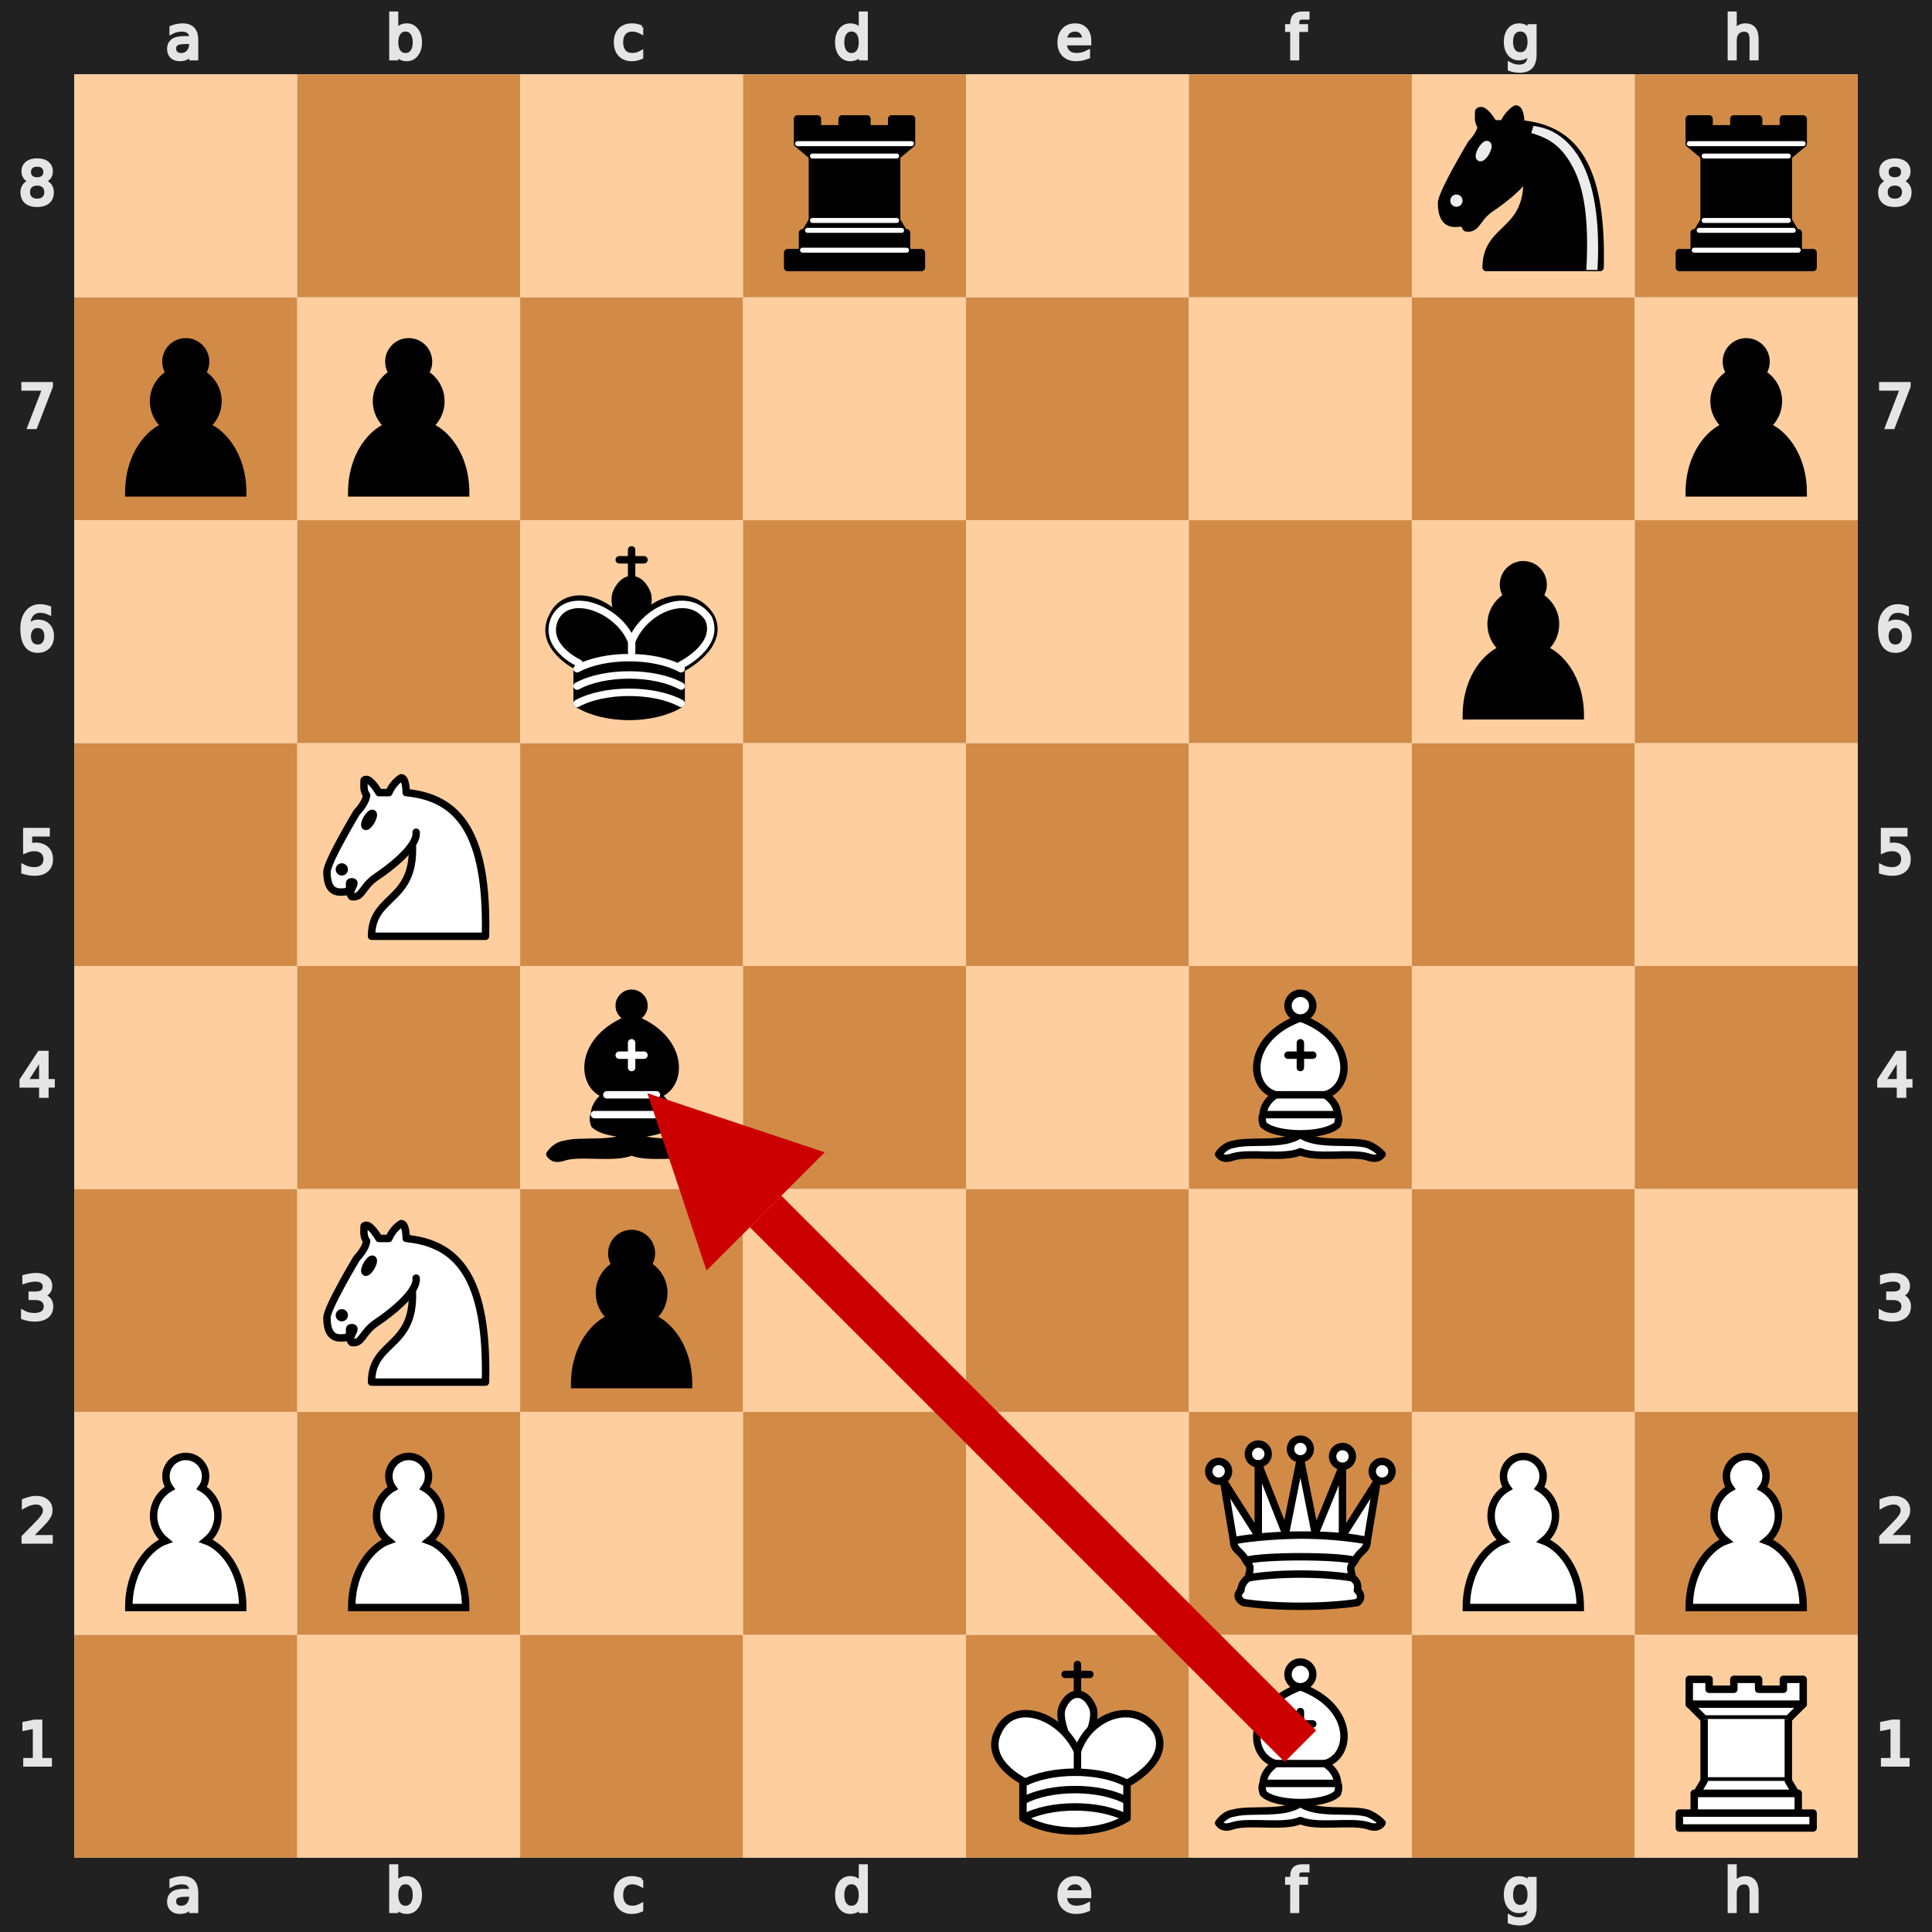
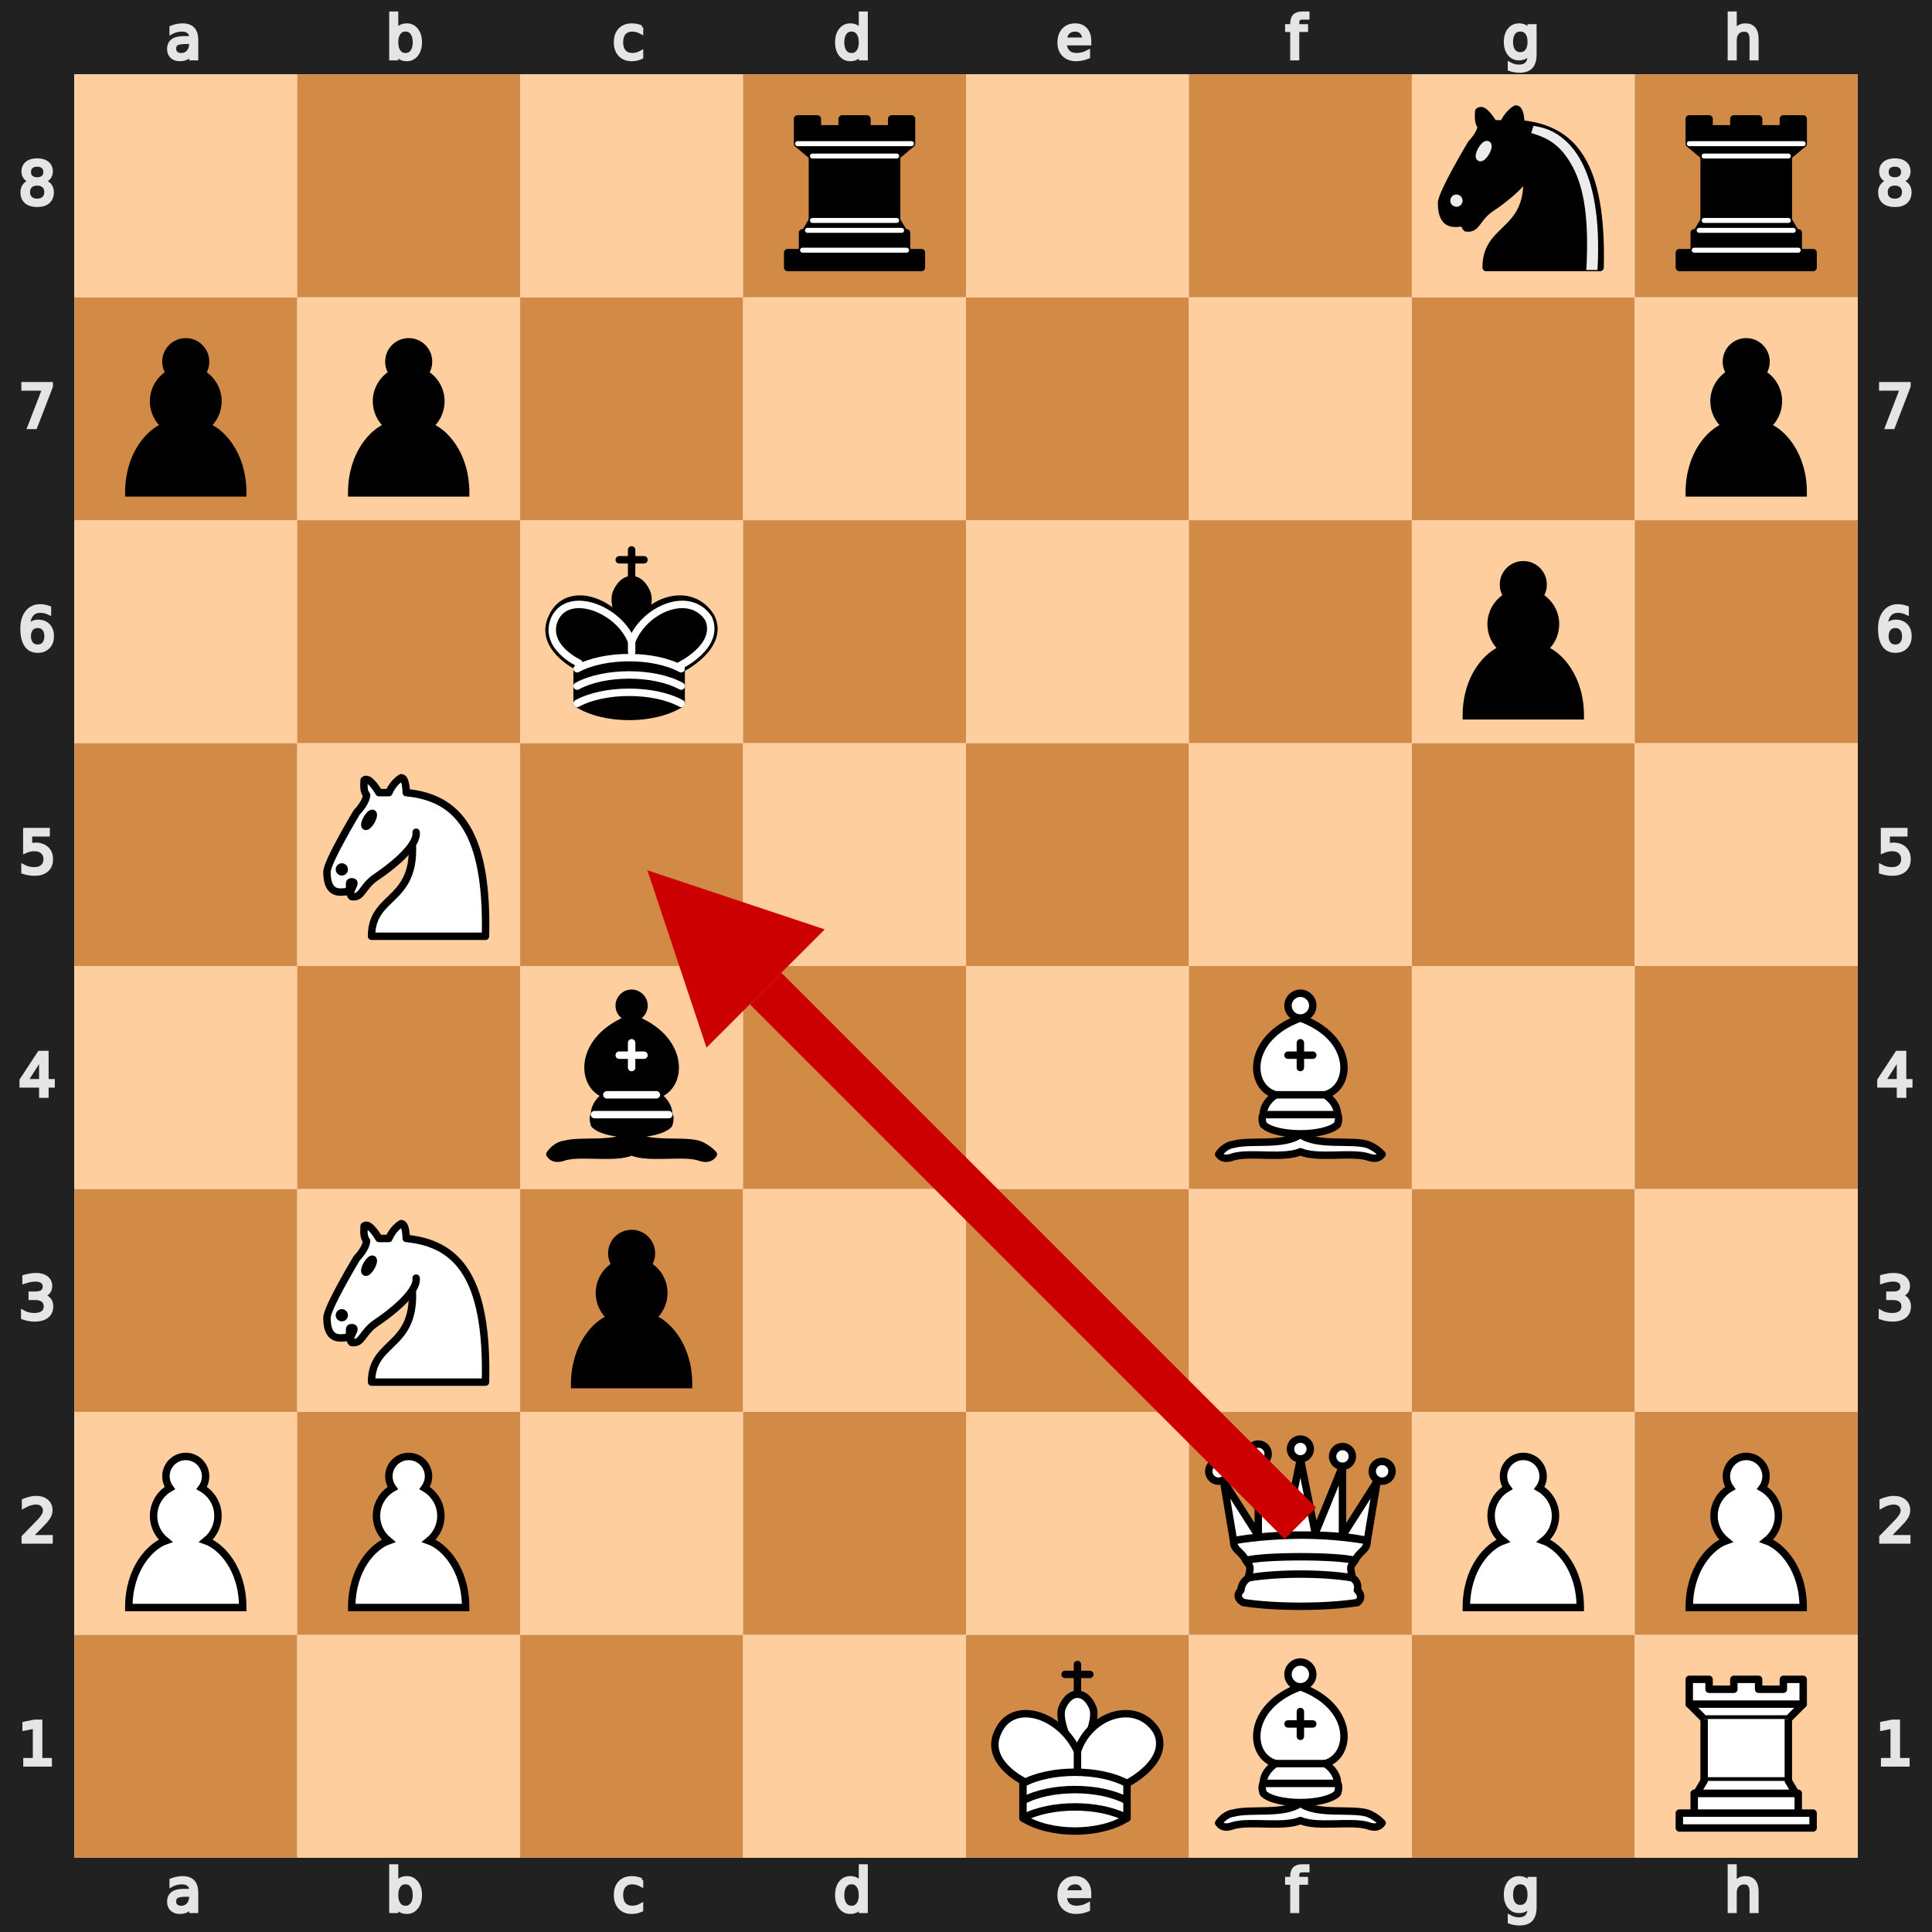
<svg xmlns="http://www.w3.org/2000/svg" xmlns:xlink="http://www.w3.org/1999/xlink" viewBox="0 0 390 390" width="520" height="520">
  <defs>
    <g id="white-pawn" class="white pawn">
      <path d="M22.5 9c-2.21 0-4 1.79-4 4 0 .89.29 1.71.78 2.38C17.33 16.5 16 18.59 16 21c0 2.03.94 3.84 2.41 5.03-3 1.06-7.41 5.55-7.41 13.47h23c0-7.92-4.41-12.41-7.41-13.47 1.47-1.19 2.41-3 2.41-5.03 0-2.41-1.33-4.5-3.28-5.62.49-.67.78-1.49.78-2.38 0-2.21-1.79-4-4-4z" fill="#fff" stroke="#000" stroke-width="1.5" stroke-linecap="round" />
    </g>
    <g id="white-knight" class="white knight" fill="none" fill-rule="evenodd" stroke="#000" stroke-width="1.5" stroke-linecap="round" stroke-linejoin="round">
      <path d="M 22,10 C 32.5,11 38.5,18 38,39 L 15,39 C 15,30 25,32.5 23,18" style="fill:#ffffff; stroke:#000000;" />
      <path d="M 24,18 C 24.38,20.91 18.45,25.37 16,27 C 13,29 13.18,31.34 11,31 C 9.958,30.06 12.41,27.96 11,28 C 10,28 11.19,29.23 10,30 C 9,30 5.997,31 6,26 C 6,24 12,14 12,14 C 12,14 13.89,12.1 14,10.5 C 13.27,9.506 13.5,8.5 13.5,7.5 C 14.5,6.5 16.5,10 16.5,10 L 18.5,10 C 18.5,10 19.28,8.008 21,7 C 22,7 22,10 22,10" style="fill:#ffffff; stroke:#000000;" />
      <path d="M 9.5 25.5 A 0.5 0.5 0 1 1 8.5,25.5 A 0.5 0.5 0 1 1 9.5 25.5 z" style="fill:#000000; stroke:#000000;" />
      <path d="M 15 15.5 A 0.5 1.5 0 1 1 14,15.5 A 0.5 1.5 0 1 1 15 15.5 z" transform="matrix(0.866,0.5,-0.5,0.866,9.693,-5.173)" style="fill:#000000; stroke:#000000;" />
    </g>
    <g id="white-bishop" class="white bishop" fill="none" fill-rule="evenodd" stroke="#000" stroke-width="1.5" stroke-linecap="round" stroke-linejoin="round">
      <g fill="#fff" stroke-linecap="butt">
        <path d="M9 36c3.39-.97 10.11.43 13.5-2 3.39 2.43 10.11 1.03 13.5 2 0 0 1.65.54 3 2-.68.97-1.65.99-3 .5-3.39-.97-10.11.46-13.5-1-3.39 1.46-10.11.03-13.5 1-1.354.49-2.323.47-3-.5 1.354-1.94 3-2 3-2zM15 32c2.5 2.5 12.5 2.5 15 0 .5-1.5 0-2 0-2 0-2.5-2.5-4-2.5-4 5.5-1.5 6-11.5-5-15.5-11 4-10.5 14-5 15.5 0 0-2.5 1.5-2.5 4 0 0-.5.5 0 2zM25 8a2.5 2.5 0 1 1-5 0 2.5 2.5 0 1 1 5 0z" />
      </g>
      <path d="M17.5 26h10M15 30h15m-7.5-14.5v5M20 18h5" stroke-linejoin="miter" />
    </g>
    <g id="white-rook" class="white rook" fill="#fff" fill-rule="evenodd" stroke="#000" stroke-width="1.5" stroke-linecap="round" stroke-linejoin="round">
      <path d="M9 39h27v-3H9v3zM12 36v-4h21v4H12zM11 14V9h4v2h5V9h5v2h5V9h4v5" stroke-linecap="butt" />
      <path d="M34 14l-3 3H14l-3-3" />
      <path d="M31 17v12.5H14V17" stroke-linecap="butt" stroke-linejoin="miter" />
      <path d="M31 29.5l1.5 2.5h-20l1.5-2.5" />
      <path d="M11 14h23" fill="none" stroke-linejoin="miter" />
    </g>
    <g id="white-queen" class="white queen" fill="#fff" fill-rule="evenodd" stroke="#000" stroke-width="1.5" stroke-linecap="round" stroke-linejoin="round">
      <path d="M8 12a2 2 0 1 1-4 0 2 2 0 1 1 4 0zM24.5 7.5a2 2 0 1 1-4 0 2 2 0 1 1 4 0zM41 12a2 2 0 1 1-4 0 2 2 0 1 1 4 0zM16 8.5a2 2 0 1 1-4 0 2 2 0 1 1 4 0zM33 9a2 2 0 1 1-4 0 2 2 0 1 1 4 0z" />
      <path d="M9 26c8.5-1.5 21-1.5 27 0l2-12-7 11V11l-5.5 13.5-3-15-3 15-5.5-14V25L7 14l2 12zM9 26c0 2 1.5 2 2.5 4 1 1.5 1 1 .5 3.5-1.5 1-1.5 2.5-1.5 2.5-1.5 1.5.5 2.5.5 2.5 6.5 1 16.5 1 23 0 0 0 1.5-1 0-2.5 0 0 .5-1.5-1-2.5-.5-2.5-.5-2 .5-3.5 1-2 2.5-2 2.5-4-8.5-1.5-18.5-1.5-27 0z" stroke-linecap="butt" />
      <path d="M11.5 30c3.5-1 18.5-1 22 0M12 33.5c6-1 15-1 21 0" fill="none" />
    </g>
    <g id="white-king" class="white king" fill="none" fill-rule="evenodd" stroke="#000" stroke-width="1.5" stroke-linecap="round" stroke-linejoin="round">
      <path d="M22.5 11.63V6M20 8h5" stroke-linejoin="miter" />
      <path d="M22.5 25s4.5-7.5 3-10.5c0 0-1-2.5-3-2.5s-3 2.5-3 2.5c-1.5 3 3 10.5 3 10.5" fill="#fff" stroke-linecap="butt" stroke-linejoin="miter" />
      <path d="M11.5 37c5.5 3.5 15.5 3.5 21 0v-7s9-4.5 6-10.5c-4-6.5-13.5-3.5-16 4V27v-3.5c-3.5-7.5-13-10.5-16-4-3 6 5 10 5 10V37z" fill="#fff" />
      <path d="M11.5 30c5.5-3 15.5-3 21 0m-21 3.5c5.5-3 15.5-3 21 0m-21 3.5c5.5-3 15.5-3 21 0" />
    </g>
    <g id="black-pawn" class="black pawn">
      <path d="M22.5 9c-2.21 0-4 1.79-4 4 0 .89.29 1.71.78 2.38C17.33 16.5 16 18.59 16 21c0 2.03.94 3.84 2.41 5.03-3 1.06-7.41 5.55-7.41 13.47h23c0-7.92-4.41-12.41-7.41-13.47 1.47-1.19 2.41-3 2.41-5.03 0-2.41-1.33-4.5-3.28-5.62.49-.67.78-1.49.78-2.38 0-2.21-1.79-4-4-4z" fill="#000" stroke="#000" stroke-width="1.5" stroke-linecap="round" />
    </g>
    <g id="black-knight" class="black knight" fill="none" fill-rule="evenodd" stroke="#000" stroke-width="1.5" stroke-linecap="round" stroke-linejoin="round">
      <path d="M 22,10 C 32.5,11 38.5,18 38,39 L 15,39 C 15,30 25,32.5 23,18" style="fill:#000000; stroke:#000000;" />
      <path d="M 24,18 C 24.38,20.91 18.45,25.37 16,27 C 13,29 13.18,31.34 11,31 C 9.958,30.06 12.41,27.96 11,28 C 10,28 11.19,29.23 10,30 C 9,30 5.997,31 6,26 C 6,24 12,14 12,14 C 12,14 13.89,12.1 14,10.5 C 13.27,9.506 13.5,8.5 13.5,7.5 C 14.5,6.5 16.5,10 16.5,10 L 18.5,10 C 18.5,10 19.28,8.008 21,7 C 22,7 22,10 22,10" style="fill:#000000; stroke:#000000;" />
      <path d="M 9.5 25.5 A 0.5 0.5 0 1 1 8.5,25.5 A 0.5 0.5 0 1 1 9.5 25.5 z" style="fill:#ececec; stroke:#ececec;" />
      <path d="M 15 15.5 A 0.5 1.5 0 1 1 14,15.5 A 0.5 1.5 0 1 1 15 15.5 z" transform="matrix(0.866,0.5,-0.5,0.866,9.693,-5.173)" style="fill:#ececec; stroke:#ececec;" />
      <path d="M 24.55,10.4 L 24.1,11.85 L 24.6,12 C 27.75,13 30.25,14.49 32.5,18.75 C 34.75,23.01 35.75,29.06 35.25,39 L 35.2,39.5 L 37.45,39.5 L 37.5,39 C 38,28.94 36.62,22.15 34.25,17.66 C 31.88,13.17 28.46,11.02 25.06,10.5 L 24.55,10.4 z " style="fill:#ececec; stroke:none;" />
    </g>
    <g id="black-bishop" class="black bishop" fill="none" fill-rule="evenodd" stroke="#000" stroke-width="1.5" stroke-linecap="round" stroke-linejoin="round">
      <path d="M9 36c3.39-.97 10.11.43 13.5-2 3.39 2.43 10.11 1.03 13.5 2 0 0 1.65.54 3 2-.68.97-1.65.99-3 .5-3.39-.97-10.11.46-13.5-1-3.39 1.46-10.11.03-13.5 1-1.354.49-2.323.47-3-.5 1.354-1.94 3-2 3-2zm6-4c2.5 2.5 12.5 2.5 15 0 .5-1.5 0-2 0-2 0-2.5-2.5-4-2.5-4 5.5-1.5 6-11.5-5-15.5-11 4-10.5 14-5 15.5 0 0-2.5 1.5-2.5 4 0 0-.5.5 0 2zM25 8a2.5 2.5 0 1 1-5 0 2.5 2.5 0 1 1 5 0z" fill="#000" stroke-linecap="butt" />
      <path d="M17.5 26h10M15 30h15m-7.5-14.5v5M20 18h5" stroke="#fff" stroke-linejoin="miter" />
    </g>
    <g id="black-rook" class="black rook" fill="#000" fill-rule="evenodd" stroke="#000" stroke-width="1.5" stroke-linecap="round" stroke-linejoin="round">
      <path d="M9 39h27v-3H9v3zM12.5 32l1.5-2.5h17l1.5 2.5h-20zM12 36v-4h21v4H12z" stroke-linecap="butt" />
      <path d="M14 29.5v-13h17v13H14z" stroke-linecap="butt" stroke-linejoin="miter" />
      <path d="M14 16.5L11 14h23l-3 2.5H14zM11 14V9h4v2h5V9h5v2h5V9h4v5H11z" stroke-linecap="butt" />
      <path d="M12 35.5h21M13 31.5h19M14 29.5h17M14 16.5h17M11 14h23" fill="none" stroke="#fff" stroke-width="1" stroke-linejoin="miter" />
    </g>
    <g id="black-king" class="black king" fill="none" fill-rule="evenodd" stroke="#000" stroke-width="1.5" stroke-linecap="round" stroke-linejoin="round">
      <path d="M22.5 11.63V6" stroke-linejoin="miter" />
      <path d="M22.5 25s4.5-7.5 3-10.5c0 0-1-2.5-3-2.5s-3 2.5-3 2.5c-1.5 3 3 10.5 3 10.5" fill="#000" stroke-linecap="butt" stroke-linejoin="miter" />
      <path d="M11.5 37c5.5 3.5 15.5 3.5 21 0v-7s9-4.5 6-10.5c-4-6.5-13.5-3.5-16 4V27v-3.5c-3.5-7.5-13-10.5-16-4-3 6 5 10 5 10V37z" fill="#000" />
      <path d="M20 8h5" stroke-linejoin="miter" />
      <path d="M32 29.5s8.5-4 6.03-9.65C34.15 14 25 18 22.5 24.5l.01 2.1-.01-2.1C20 18 9.906 14 6.997 19.85c-2.497 5.65 4.853 9 4.853 9M11.5 30c5.5-3 15.5-3 21 0m-21 3.5c5.5-3 15.5-3 21 0m-21 3.5c5.5-3 15.5-3 21 0" stroke="#fff" />
    </g>
  </defs>
  <rect x="7.5" y="7.5" width="375" height="375" fill="none" stroke="#212121" stroke-width="15" />
  <g transform="translate(20, 1) scale(0.75, 0.75)" fill="#e5e5e5" stroke="#e5e5e5">
    <path d="M23.328 10.016q-1.742 0-2.414.398-.672.398-.672 1.36 0 .765.5 1.218.508.445 1.375.445 1.196 0 1.914-.843.727-.852.727-2.258v-.32zm2.867-.594v4.992h-1.437v-1.328q-.492.797-1.227 1.18-.734.375-1.797.375-1.343 0-2.14-.75-.79-.758-.79-2.024 0-1.476.985-2.226.992-.75 2.953-.75h2.016V8.75q0-.992-.656-1.531-.649-.547-1.829-.547-.75 0-1.46.18-.711.18-1.368.539V6.062q.79-.304 1.532-.453.742-.156 1.445-.156 1.898 0 2.836.984.937.985.937 2.985z" />
  </g>
  <g transform="translate(20, 375) scale(0.75, 0.75)" fill="#e5e5e5" stroke="#e5e5e5">
    <path d="M23.328 10.016q-1.742 0-2.414.398-.672.398-.672 1.36 0 .765.5 1.218.508.445 1.375.445 1.196 0 1.914-.843.727-.852.727-2.258v-.32zm2.867-.594v4.992h-1.437v-1.328q-.492.797-1.227 1.18-.734.375-1.797.375-1.343 0-2.14-.75-.79-.758-.79-2.024 0-1.476.985-2.226.992-.75 2.953-.75h2.016V8.75q0-.992-.656-1.531-.649-.547-1.829-.547-.75 0-1.46.18-.711.18-1.368.539V6.062q.79-.304 1.532-.453.742-.156 1.445-.156 1.898 0 2.836.984.937.985.937 2.985z" />
  </g>
  <g transform="translate(65, 1) scale(0.75, 0.75)" fill="#e5e5e5" stroke="#e5e5e5">
    <path d="M24.922 10.047q0-1.586-.656-2.485-.649-.906-1.79-.906-1.14 0-1.796.906-.649.899-.649 2.485 0 1.586.649 2.492.656.898 1.797.898 1.14 0 1.789-.898.656-.906.656-2.492zm-4.89-3.055q.452-.781 1.14-1.156.695-.383 1.656-.383 1.594 0 2.586 1.266 1 1.265 1 3.328 0 2.062-1 3.328-.992 1.266-2.586 1.266-.96 0-1.656-.375-.688-.383-1.14-1.164v1.312h-1.446V2.258h1.445z" />
  </g>
  <g transform="translate(65, 375) scale(0.75, 0.75)" fill="#e5e5e5" stroke="#e5e5e5">
    <path d="M24.922 10.047q0-1.586-.656-2.485-.649-.906-1.79-.906-1.14 0-1.796.906-.649.899-.649 2.485 0 1.586.649 2.492.656.898 1.797.898 1.14 0 1.789-.898.656-.906.656-2.492zm-4.89-3.055q.452-.781 1.14-1.156.695-.383 1.656-.383 1.594 0 2.586 1.266 1 1.265 1 3.328 0 2.062-1 3.328-.992 1.266-2.586 1.266-.96 0-1.656-.375-.688-.383-1.14-1.164v1.312h-1.446V2.258h1.445z" />
  </g>
  <g transform="translate(110, 1) scale(0.75, 0.75)" fill="#e5e5e5" stroke="#e5e5e5">
    <path d="M25.96 6v1.344q-.608-.336-1.226-.5-.609-.172-1.234-.172-1.398 0-2.172.89-.773.883-.773 2.485 0 1.601.773 2.492.774.883 2.172.883.625 0 1.234-.164.618-.172 1.227-.508v1.328q-.602.281-1.25.422-.64.14-1.367.14-1.977 0-3.14-1.242-1.165-1.242-1.165-3.351 0-2.14 1.172-3.367 1.18-1.227 3.227-1.227.664 0 1.296.14.633.134 1.227.407z" />
  </g>
  <g transform="translate(110, 375) scale(0.75, 0.75)" fill="#e5e5e5" stroke="#e5e5e5">
    <path d="M25.96 6v1.344q-.608-.336-1.226-.5-.609-.172-1.234-.172-1.398 0-2.172.89-.773.883-.773 2.485 0 1.601.773 2.492.774.883 2.172.883.625 0 1.234-.164.618-.172 1.227-.508v1.328q-.602.281-1.25.422-.64.14-1.367.14-1.977 0-3.14-1.242-1.165-1.242-1.165-3.351 0-2.14 1.172-3.367 1.18-1.227 3.227-1.227.664 0 1.296.14.633.134 1.227.407z" />
  </g>
  <g transform="translate(155, 1) scale(0.75, 0.75)" fill="#e5e5e5" stroke="#e5e5e5">
    <path d="M24.973 6.992V2.258h1.437v12.156h-1.437v-1.312q-.453.78-1.149 1.164-.687.375-1.656.375-1.586 0-2.586-1.266-.992-1.266-.992-3.328 0-2.063.992-3.328 1-1.266 2.586-1.266.969 0 1.656.383.696.375 1.149 1.156zm-4.899 3.055q0 1.586.649 2.492.656.898 1.797.898 1.14 0 1.796-.898.657-.906.657-2.492 0-1.586-.657-2.485-.656-.906-1.796-.906-1.141 0-1.797.906-.649.899-.649 2.485z" />
  </g>
  <g transform="translate(155, 375) scale(0.75, 0.75)" fill="#e5e5e5" stroke="#e5e5e5">
    <path d="M24.973 6.992V2.258h1.437v12.156h-1.437v-1.312q-.453.78-1.149 1.164-.687.375-1.656.375-1.586 0-2.586-1.266-.992-1.266-.992-3.328 0-2.063.992-3.328 1-1.266 2.586-1.266.969 0 1.656.383.696.375 1.149 1.156zm-4.899 3.055q0 1.586.649 2.492.656.898 1.797.898 1.14 0 1.796-.898.657-.906.657-2.492 0-1.586-.657-2.485-.656-.906-1.796-.906-1.141 0-1.797.906-.649.899-.649 2.485z" />
  </g>
  <g transform="translate(200, 1) scale(0.75, 0.75)" fill="#e5e5e5" stroke="#e5e5e5">
    <path d="M26.555 9.68v.703h-6.61q.094 1.484.89 2.265.806.774 2.235.774.828 0 1.602-.203.781-.203 1.547-.61v1.36q-.774.328-1.586.5-.813.172-1.649.172-2.093 0-3.32-1.22-1.219-1.218-1.219-3.296 0-2.148 1.157-3.406 1.164-1.266 3.132-1.266 1.766 0 2.79 1.14 1.03 1.134 1.03 3.087zm-1.438-.422q-.015-1.18-.664-1.883-.64-.703-1.703-.703-1.203 0-1.93.68-.718.68-.828 1.914z" />
  </g>
  <g transform="translate(200, 375) scale(0.75, 0.75)" fill="#e5e5e5" stroke="#e5e5e5">
    <path d="M26.555 9.68v.703h-6.61q.094 1.484.89 2.265.806.774 2.235.774.828 0 1.602-.203.781-.203 1.547-.61v1.36q-.774.328-1.586.5-.813.172-1.649.172-2.093 0-3.32-1.22-1.219-1.218-1.219-3.296 0-2.148 1.157-3.406 1.164-1.266 3.132-1.266 1.766 0 2.79 1.14 1.03 1.134 1.03 3.087zm-1.438-.422q-.015-1.18-.664-1.883-.64-.703-1.703-.703-1.203 0-1.93.68-.718.68-.828 1.914z" />
  </g>
  <g transform="translate(245, 1) scale(0.75, 0.75)" fill="#e5e5e5" stroke="#e5e5e5">
    <path d="M25.285 2.258v1.195H23.91q-.773 0-1.078.313-.297.312-.297 1.125v.773h2.367v1.117h-2.367v7.633H21.09V6.781h-1.375V5.664h1.375v-.61q0-1.46.68-2.124.68-.672 2.156-.672z" />
  </g>
  <g transform="translate(245, 375) scale(0.75, 0.75)" fill="#e5e5e5" stroke="#e5e5e5">
    <path d="M25.285 2.258v1.195H23.91q-.773 0-1.078.313-.297.312-.297 1.125v.773h2.367v1.117h-2.367v7.633H21.09V6.781h-1.375V5.664h1.375v-.61q0-1.46.68-2.124.68-.672 2.156-.672z" />
  </g>
  <g transform="translate(290, 1) scale(0.75, 0.75)" fill="#e5e5e5" stroke="#e5e5e5">
    <path d="M24.973 9.937q0-1.562-.649-2.421-.64-.86-1.804-.86-1.157 0-1.805.86-.64.859-.64 2.421 0 1.555.64 2.415.648.859 1.805.859 1.164 0 1.804-.86.649-.859.649-2.414zm1.437 3.391q0 2.234-.992 3.32-.992 1.094-3.04 1.094-.757 0-1.429-.117-.672-.11-1.304-.344v-1.398q.632.344 1.25.508.617.164 1.257.164 1.414 0 2.118-.743.703-.734.703-2.226v-.711q-.446.773-1.141 1.156-.695.383-1.664.383-1.61 0-2.594-1.227-.984-1.226-.984-3.25 0-2.03.984-3.257.985-1.227 2.594-1.227.969 0 1.664.383t1.14 1.156V5.664h1.438z" />
  </g>
  <g transform="translate(290, 375) scale(0.75, 0.75)" fill="#e5e5e5" stroke="#e5e5e5">
    <path d="M24.973 9.937q0-1.562-.649-2.421-.64-.86-1.804-.86-1.157 0-1.805.86-.64.859-.64 2.421 0 1.555.64 2.415.648.859 1.805.859 1.164 0 1.804-.86.649-.859.649-2.414zm1.437 3.391q0 2.234-.992 3.32-.992 1.094-3.04 1.094-.757 0-1.429-.117-.672-.11-1.304-.344v-1.398q.632.344 1.25.508.617.164 1.257.164 1.414 0 2.118-.743.703-.734.703-2.226v-.711q-.446.773-1.141 1.156-.695.383-1.664.383-1.61 0-2.594-1.227-.984-1.226-.984-3.25 0-2.03.984-3.257.985-1.227 2.594-1.227.969 0 1.664.383t1.14 1.156V5.664h1.438z" />
  </g>
  <g transform="translate(335, 1) scale(0.75, 0.75)" fill="#e5e5e5" stroke="#e5e5e5">
    <path d="M26.164 9.133v5.281h-1.437V9.18q0-1.243-.485-1.86-.484-.617-1.453-.617-1.164 0-1.836.742-.672.742-.672 2.024v4.945h-1.445V2.258h1.445v4.765q.516-.789 1.211-1.18.703-.39 1.617-.39 1.508 0 2.282.938.773.93.773 2.742z" />
  </g>
  <g transform="translate(335, 375) scale(0.75, 0.75)" fill="#e5e5e5" stroke="#e5e5e5">
    <path d="M26.164 9.133v5.281h-1.437V9.18q0-1.243-.485-1.86-.484-.617-1.453-.617-1.164 0-1.836.742-.672.742-.672 2.024v4.945h-1.445V2.258h1.445v4.765q.516-.789 1.211-1.18.703-.39 1.617-.39 1.508 0 2.282.938.773.93.773 2.742z" />
  </g>
  <g transform="translate(0, 335) scale(0.75, 0.75)" fill="#e5e5e5" stroke="#e5e5e5">
    <path d="M6.754 26.996h2.578v-8.898l-2.805.562v-1.437l2.79-.563h1.578v10.336h2.578v1.328h-6.72z" />
  </g>
  <g transform="translate(375, 335) scale(0.75, 0.75)" fill="#e5e5e5" stroke="#e5e5e5">
    <path d="M6.754 26.996h2.578v-8.898l-2.805.562v-1.437l2.79-.563h1.578v10.336h2.578v1.328h-6.72z" />
  </g>
  <g transform="translate(0, 290) scale(0.75, 0.75)" fill="#e5e5e5" stroke="#e5e5e5">
    <path d="M8.195 26.996h5.508v1.328H6.297v-1.328q.898-.93 2.445-2.492 1.555-1.57 1.953-2.024.758-.851 1.055-1.437.305-.594.305-1.164 0-.93-.657-1.516-.648-.586-1.695-.586-.742 0-1.57.258-.82.258-1.758.781v-1.593q.953-.383 1.781-.578.828-.196 1.516-.196 1.812 0 2.89.906 1.079.907 1.079 2.422 0 .72-.274 1.368-.265.64-.976 1.515-.196.227-1.243 1.313-1.046 1.078-2.953 3.023z" />
  </g>
  <g transform="translate(375, 290) scale(0.75, 0.75)" fill="#e5e5e5" stroke="#e5e5e5">
    <path d="M8.195 26.996h5.508v1.328H6.297v-1.328q.898-.93 2.445-2.492 1.555-1.57 1.953-2.024.758-.851 1.055-1.437.305-.594.305-1.164 0-.93-.657-1.516-.648-.586-1.695-.586-.742 0-1.57.258-.82.258-1.758.781v-1.593q.953-.383 1.781-.578.828-.196 1.516-.196 1.812 0 2.89.906 1.079.907 1.079 2.422 0 .72-.274 1.368-.265.64-.976 1.515-.196.227-1.243 1.313-1.046 1.078-2.953 3.023z" />
  </g>
  <g transform="translate(0, 245) scale(0.75, 0.75)" fill="#e5e5e5" stroke="#e5e5e5">
    <path d="M11.434 22.035q1.132.242 1.765 1.008.64.766.64 1.89 0 1.727-1.187 2.672-1.187.946-3.375.946-.734 0-1.515-.149-.774-.14-1.602-.43V26.45q.656.383 1.438.578.78.196 1.632.196 1.485 0 2.258-.586.782-.586.782-1.703 0-1.032-.727-1.61-.719-.586-2.008-.586h-1.36v-1.297h1.423q1.164 0 1.78-.46.618-.47.618-1.344 0-.899-.64-1.375-.633-.485-1.82-.485-.65 0-1.391.141-.743.14-1.633.437V16.95q.898-.25 1.68-.375.788-.125 1.484-.125 1.797 0 2.844.82 1.046.813 1.046 2.204 0 .968-.554 1.64-.555.664-1.578.922z" />
  </g>
  <g transform="translate(375, 245) scale(0.75, 0.75)" fill="#e5e5e5" stroke="#e5e5e5">
    <path d="M11.434 22.035q1.132.242 1.765 1.008.64.766.64 1.89 0 1.727-1.187 2.672-1.187.946-3.375.946-.734 0-1.515-.149-.774-.14-1.602-.43V26.45q.656.383 1.438.578.78.196 1.632.196 1.485 0 2.258-.586.782-.586.782-1.703 0-1.032-.727-1.61-.719-.586-2.008-.586h-1.36v-1.297h1.423q1.164 0 1.78-.46.618-.47.618-1.344 0-.899-.64-1.375-.633-.485-1.82-.485-.65 0-1.391.141-.743.14-1.633.437V16.95q.898-.25 1.68-.375.788-.125 1.484-.125 1.797 0 2.844.82 1.046.813 1.046 2.204 0 .968-.554 1.64-.555.664-1.578.922z" />
  </g>
  <g transform="translate(0, 200) scale(0.75, 0.75)" fill="#e5e5e5" stroke="#e5e5e5">
    <path d="M11.016 18.035L7.03 24.262h3.985zm-.414-1.375h1.984v7.602h1.664v1.312h-1.664v2.75h-1.57v-2.75H5.75v-1.523z" />
  </g>
  <g transform="translate(375, 200) scale(0.75, 0.75)" fill="#e5e5e5" stroke="#e5e5e5">
    <path d="M11.016 18.035L7.03 24.262h3.985zm-.414-1.375h1.984v7.602h1.664v1.312h-1.664v2.75h-1.57v-2.75H5.75v-1.523z" />
  </g>
  <g transform="translate(0, 155) scale(0.75, 0.75)" fill="#e5e5e5" stroke="#e5e5e5">
    <path d="M6.719 16.66h6.195v1.328h-4.75v2.86q.344-.118.688-.172.343-.063.687-.063 1.953 0 3.094 1.07 1.14 1.07 1.14 2.899 0 1.883-1.171 2.93-1.172 1.039-3.305 1.039-.735 0-1.5-.125-.758-.125-1.57-.375v-1.586q.703.383 1.453.57.75.188 1.586.188 1.351 0 2.14-.711.79-.711.79-1.93 0-1.219-.79-1.93-.789-.71-2.14-.71-.633 0-1.266.14-.625.14-1.281.438z" />
  </g>
  <g transform="translate(375, 155) scale(0.75, 0.75)" fill="#e5e5e5" stroke="#e5e5e5">
    <path d="M6.719 16.66h6.195v1.328h-4.75v2.86q.344-.118.688-.172.343-.063.687-.063 1.953 0 3.094 1.07 1.14 1.07 1.14 2.899 0 1.883-1.171 2.93-1.172 1.039-3.305 1.039-.735 0-1.5-.125-.758-.125-1.57-.375v-1.586q.703.383 1.453.57.75.188 1.586.188 1.351 0 2.14-.711.79-.711.79-1.93 0-1.219-.79-1.93-.789-.71-2.14-.71-.633 0-1.266.14-.625.14-1.281.438z" />
  </g>
  <g transform="translate(0, 110) scale(0.75, 0.75)" fill="#e5e5e5" stroke="#e5e5e5">
    <path d="M10.137 21.863q-1.063 0-1.688.727-.617.726-.617 1.992 0 1.258.617 1.992.625.727 1.688.727 1.062 0 1.68-.727.624-.734.624-1.992 0-1.266-.625-1.992-.617-.727-1.68-.727zm3.133-4.945v1.437q-.594-.28-1.204-.43-.601-.148-1.195-.148-1.562 0-2.39 1.055-.82 1.055-.938 3.188.46-.68 1.156-1.04.696-.367 1.531-.367 1.758 0 2.774 1.07 1.023 1.063 1.023 2.899 0 1.797-1.062 2.883-1.063 1.086-2.828 1.086-2.024 0-3.094-1.547-1.07-1.555-1.07-4.5 0-2.766 1.312-4.406 1.313-1.649 3.524-1.649.593 0 1.195.117.61.118 1.266.352z" />
  </g>
  <g transform="translate(375, 110) scale(0.75, 0.75)" fill="#e5e5e5" stroke="#e5e5e5">
    <path d="M10.137 21.863q-1.063 0-1.688.727-.617.726-.617 1.992 0 1.258.617 1.992.625.727 1.688.727 1.062 0 1.68-.727.624-.734.624-1.992 0-1.266-.625-1.992-.617-.727-1.68-.727zm3.133-4.945v1.437q-.594-.28-1.204-.43-.601-.148-1.195-.148-1.562 0-2.39 1.055-.82 1.055-.938 3.188.46-.68 1.156-1.04.696-.367 1.531-.367 1.758 0 2.774 1.07 1.023 1.063 1.023 2.899 0 1.797-1.062 2.883-1.063 1.086-2.828 1.086-2.024 0-3.094-1.547-1.07-1.555-1.07-4.5 0-2.766 1.312-4.406 1.313-1.649 3.524-1.649.593 0 1.195.117.61.118 1.266.352z" />
  </g>
  <g transform="translate(0, 65) scale(0.75, 0.75)" fill="#e5e5e5" stroke="#e5e5e5">
    <path d="M6.25 16.66h7.5v.672L9.516 28.324H7.867l3.985-10.336H6.25z" />
  </g>
  <g transform="translate(375, 65) scale(0.75, 0.75)" fill="#e5e5e5" stroke="#e5e5e5">
    <path d="M6.25 16.66h7.5v.672L9.516 28.324H7.867l3.985-10.336H6.25z" />
  </g>
  <g transform="translate(0, 20) scale(0.75, 0.75)" fill="#e5e5e5" stroke="#e5e5e5">
    <path d="M10 22.785q-1.125 0-1.773.602-.641.601-.641 1.656t.64 1.656q.649.602 1.774.602t1.773-.602q.649-.61.649-1.656 0-1.055-.649-1.656-.64-.602-1.773-.602zm-1.578-.672q-1.016-.25-1.586-.945-.563-.695-.563-1.695 0-1.399.993-2.211 1-.813 2.734-.813 1.742 0 2.734.813.993.812.993 2.21 0 1-.57 1.696-.563.695-1.571.945 1.14.266 1.773 1.04.641.773.641 1.89 0 1.695-1.04 2.602-1.03.906-2.96.906t-2.969-.906Q6 26.738 6 25.043q0-1.117.64-1.89.641-.774 1.782-1.04zm-.578-2.492q0 .906.562 1.414.57.508 1.594.508 1.016 0 1.586-.508.578-.508.578-1.414 0-.906-.578-1.414-.57-.508-1.586-.508-1.023 0-1.594.508-.562.508-.562 1.414z" />
  </g>
  <g transform="translate(375, 20) scale(0.75, 0.75)" fill="#e5e5e5" stroke="#e5e5e5">
    <path d="M10 22.785q-1.125 0-1.773.602-.641.601-.641 1.656t.64 1.656q.649.602 1.774.602t1.773-.602q.649-.61.649-1.656 0-1.055-.649-1.656-.64-.602-1.773-.602zm-1.578-.672q-1.016-.25-1.586-.945-.563-.695-.563-1.695 0-1.399.993-2.211 1-.813 2.734-.813 1.742 0 2.734.813.993.812.993 2.21 0 1-.57 1.696-.563.695-1.571.945 1.14.266 1.773 1.04.641.773.641 1.89 0 1.695-1.04 2.602-1.03.906-2.96.906t-2.969-.906Q6 26.738 6 25.043q0-1.117.64-1.89.641-.774 1.782-1.04zm-.578-2.492q0 .906.562 1.414.57.508 1.594.508 1.016 0 1.586-.508.578-.508.578-1.414 0-.906-.578-1.414-.57-.508-1.586-.508-1.023 0-1.594.508-.562.508-.562 1.414z" />
  </g>
  <rect x="15" y="330" width="45" height="45" class="square dark a1" stroke="none" fill="#d18b47" />
  <rect x="60" y="330" width="45" height="45" class="square light b1" stroke="none" fill="#ffce9e" />
  <rect x="105" y="330" width="45" height="45" class="square dark c1" stroke="none" fill="#d18b47" />
  <rect x="150" y="330" width="45" height="45" class="square light d1" stroke="none" fill="#ffce9e" />
  <rect x="195" y="330" width="45" height="45" class="square dark e1" stroke="none" fill="#d18b47" />
  <rect x="240" y="330" width="45" height="45" class="square light f1" stroke="none" fill="#ffce9e" />
  <rect x="285" y="330" width="45" height="45" class="square dark g1" stroke="none" fill="#d18b47" />
  <rect x="330" y="330" width="45" height="45" class="square light h1" stroke="none" fill="#ffce9e" />
  <rect x="15" y="285" width="45" height="45" class="square light a2" stroke="none" fill="#ffce9e" />
  <rect x="60" y="285" width="45" height="45" class="square dark b2" stroke="none" fill="#d18b47" />
  <rect x="105" y="285" width="45" height="45" class="square light c2" stroke="none" fill="#ffce9e" />
  <rect x="150" y="285" width="45" height="45" class="square dark d2" stroke="none" fill="#d18b47" />
  <rect x="195" y="285" width="45" height="45" class="square light e2" stroke="none" fill="#ffce9e" />
  <rect x="240" y="285" width="45" height="45" class="square dark f2" stroke="none" fill="#d18b47" />
  <rect x="285" y="285" width="45" height="45" class="square light g2" stroke="none" fill="#ffce9e" />
  <rect x="330" y="285" width="45" height="45" class="square dark h2" stroke="none" fill="#d18b47" />
  <rect x="15" y="240" width="45" height="45" class="square dark a3" stroke="none" fill="#d18b47" />
  <rect x="60" y="240" width="45" height="45" class="square light b3" stroke="none" fill="#ffce9e" />
  <rect x="105" y="240" width="45" height="45" class="square dark c3" stroke="none" fill="#d18b47" />
  <rect x="150" y="240" width="45" height="45" class="square light d3" stroke="none" fill="#ffce9e" />
  <rect x="195" y="240" width="45" height="45" class="square dark e3" stroke="none" fill="#d18b47" />
  <rect x="240" y="240" width="45" height="45" class="square light f3" stroke="none" fill="#ffce9e" />
  <rect x="285" y="240" width="45" height="45" class="square dark g3" stroke="none" fill="#d18b47" />
  <rect x="330" y="240" width="45" height="45" class="square light h3" stroke="none" fill="#ffce9e" />
  <rect x="15" y="195" width="45" height="45" class="square light a4" stroke="none" fill="#ffce9e" />
  <rect x="60" y="195" width="45" height="45" class="square dark b4" stroke="none" fill="#d18b47" />
  <rect x="105" y="195" width="45" height="45" class="square light c4" stroke="none" fill="#ffce9e" />
  <rect x="150" y="195" width="45" height="45" class="square dark d4" stroke="none" fill="#d18b47" />
  <rect x="195" y="195" width="45" height="45" class="square light e4" stroke="none" fill="#ffce9e" />
  <rect x="240" y="195" width="45" height="45" class="square dark f4" stroke="none" fill="#d18b47" />
  <rect x="285" y="195" width="45" height="45" class="square light g4" stroke="none" fill="#ffce9e" />
  <rect x="330" y="195" width="45" height="45" class="square dark h4" stroke="none" fill="#d18b47" />
  <rect x="15" y="150" width="45" height="45" class="square dark a5" stroke="none" fill="#d18b47" />
  <rect x="60" y="150" width="45" height="45" class="square light b5" stroke="none" fill="#ffce9e" />
  <rect x="105" y="150" width="45" height="45" class="square dark c5" stroke="none" fill="#d18b47" />
  <rect x="150" y="150" width="45" height="45" class="square light d5" stroke="none" fill="#ffce9e" />
  <rect x="195" y="150" width="45" height="45" class="square dark e5" stroke="none" fill="#d18b47" />
  <rect x="240" y="150" width="45" height="45" class="square light f5" stroke="none" fill="#ffce9e" />
  <rect x="285" y="150" width="45" height="45" class="square dark g5" stroke="none" fill="#d18b47" />
  <rect x="330" y="150" width="45" height="45" class="square light h5" stroke="none" fill="#ffce9e" />
  <rect x="15" y="105" width="45" height="45" class="square light a6" stroke="none" fill="#ffce9e" />
  <rect x="60" y="105" width="45" height="45" class="square dark b6" stroke="none" fill="#d18b47" />
  <rect x="105" y="105" width="45" height="45" class="square light c6" stroke="none" fill="#ffce9e" />
  <rect x="150" y="105" width="45" height="45" class="square dark d6" stroke="none" fill="#d18b47" />
  <rect x="195" y="105" width="45" height="45" class="square light e6" stroke="none" fill="#ffce9e" />
  <rect x="240" y="105" width="45" height="45" class="square dark f6" stroke="none" fill="#d18b47" />
  <rect x="285" y="105" width="45" height="45" class="square light g6" stroke="none" fill="#ffce9e" />
  <rect x="330" y="105" width="45" height="45" class="square dark h6" stroke="none" fill="#d18b47" />
  <rect x="15" y="60" width="45" height="45" class="square dark a7" stroke="none" fill="#d18b47" />
  <rect x="60" y="60" width="45" height="45" class="square light b7" stroke="none" fill="#ffce9e" />
  <rect x="105" y="60" width="45" height="45" class="square dark c7" stroke="none" fill="#d18b47" />
  <rect x="150" y="60" width="45" height="45" class="square light d7" stroke="none" fill="#ffce9e" />
  <rect x="195" y="60" width="45" height="45" class="square dark e7" stroke="none" fill="#d18b47" />
  <rect x="240" y="60" width="45" height="45" class="square light f7" stroke="none" fill="#ffce9e" />
  <rect x="285" y="60" width="45" height="45" class="square dark g7" stroke="none" fill="#d18b47" />
  <rect x="330" y="60" width="45" height="45" class="square light h7" stroke="none" fill="#ffce9e" />
  <rect x="15" y="15" width="45" height="45" class="square light a8" stroke="none" fill="#ffce9e" />
  <rect x="60" y="15" width="45" height="45" class="square dark b8" stroke="none" fill="#d18b47" />
  <rect x="105" y="15" width="45" height="45" class="square light c8" stroke="none" fill="#ffce9e" />
  <rect x="150" y="15" width="45" height="45" class="square dark d8" stroke="none" fill="#d18b47" />
  <rect x="195" y="15" width="45" height="45" class="square light e8" stroke="none" fill="#ffce9e" />
  <rect x="240" y="15" width="45" height="45" class="square dark f8" stroke="none" fill="#d18b47" />
  <rect x="285" y="15" width="45" height="45" class="square light g8" stroke="none" fill="#ffce9e" />
  <rect x="330" y="15" width="45" height="45" class="square dark h8" stroke="none" fill="#d18b47" />
  <use href="#white-king" xlink:href="#white-king" transform="translate(195, 330)" />
  <use href="#white-bishop" xlink:href="#white-bishop" transform="translate(240, 330)" />
  <use href="#white-rook" xlink:href="#white-rook" transform="translate(330, 330)" />
  <use href="#white-pawn" xlink:href="#white-pawn" transform="translate(15, 285)" />
  <use href="#white-pawn" xlink:href="#white-pawn" transform="translate(60, 285)" />
  <use href="#white-queen" xlink:href="#white-queen" transform="translate(240, 285)" />
  <use href="#white-pawn" xlink:href="#white-pawn" transform="translate(285, 285)" />
  <use href="#white-pawn" xlink:href="#white-pawn" transform="translate(330, 285)" />
  <use href="#white-knight" xlink:href="#white-knight" transform="translate(60, 240)" />
  <use href="#black-pawn" xlink:href="#black-pawn" transform="translate(105, 240)" />
  <use href="#black-bishop" xlink:href="#black-bishop" transform="translate(105, 195)" />
  <use href="#white-bishop" xlink:href="#white-bishop" transform="translate(240, 195)" />
  <use href="#white-knight" xlink:href="#white-knight" transform="translate(60, 150)" />
  <use href="#black-king" xlink:href="#black-king" transform="translate(105, 105)" />
  <use href="#black-pawn" xlink:href="#black-pawn" transform="translate(285, 105)" />
  <use href="#black-pawn" xlink:href="#black-pawn" transform="translate(15, 60)" />
  <use href="#black-pawn" xlink:href="#black-pawn" transform="translate(60, 60)" />
  <use href="#black-pawn" xlink:href="#black-pawn" transform="translate(330, 60)" />
  <use href="#black-rook" xlink:href="#black-rook" transform="translate(150, 15)" />
  <use href="#black-knight" xlink:href="#black-knight" transform="translate(285, 15)" />
  <use href="#black-rook" xlink:href="#black-rook" transform="translate(330, 15)" />
-   <line x1="262.5" y1="352.5" x2="154.547" y2="244.547" stroke="#cc0000" stroke-width="9.0" stroke-linecap="butt" class="arrow" />
-   <polygon points="130.682,220.682 142.614,256.479 166.479,232.614" fill="#cc0000" class="arrow" />
+   <line x1="262.5" y1="307.5" x2="154.547" y2="199.547" stroke="#cc0000" stroke-width="9.0" stroke-linecap="butt" class="arrow" />
+   <polygon points="130.682,175.682 142.614,211.479 166.479,187.614" fill="#cc0000" class="arrow" />
</svg>
